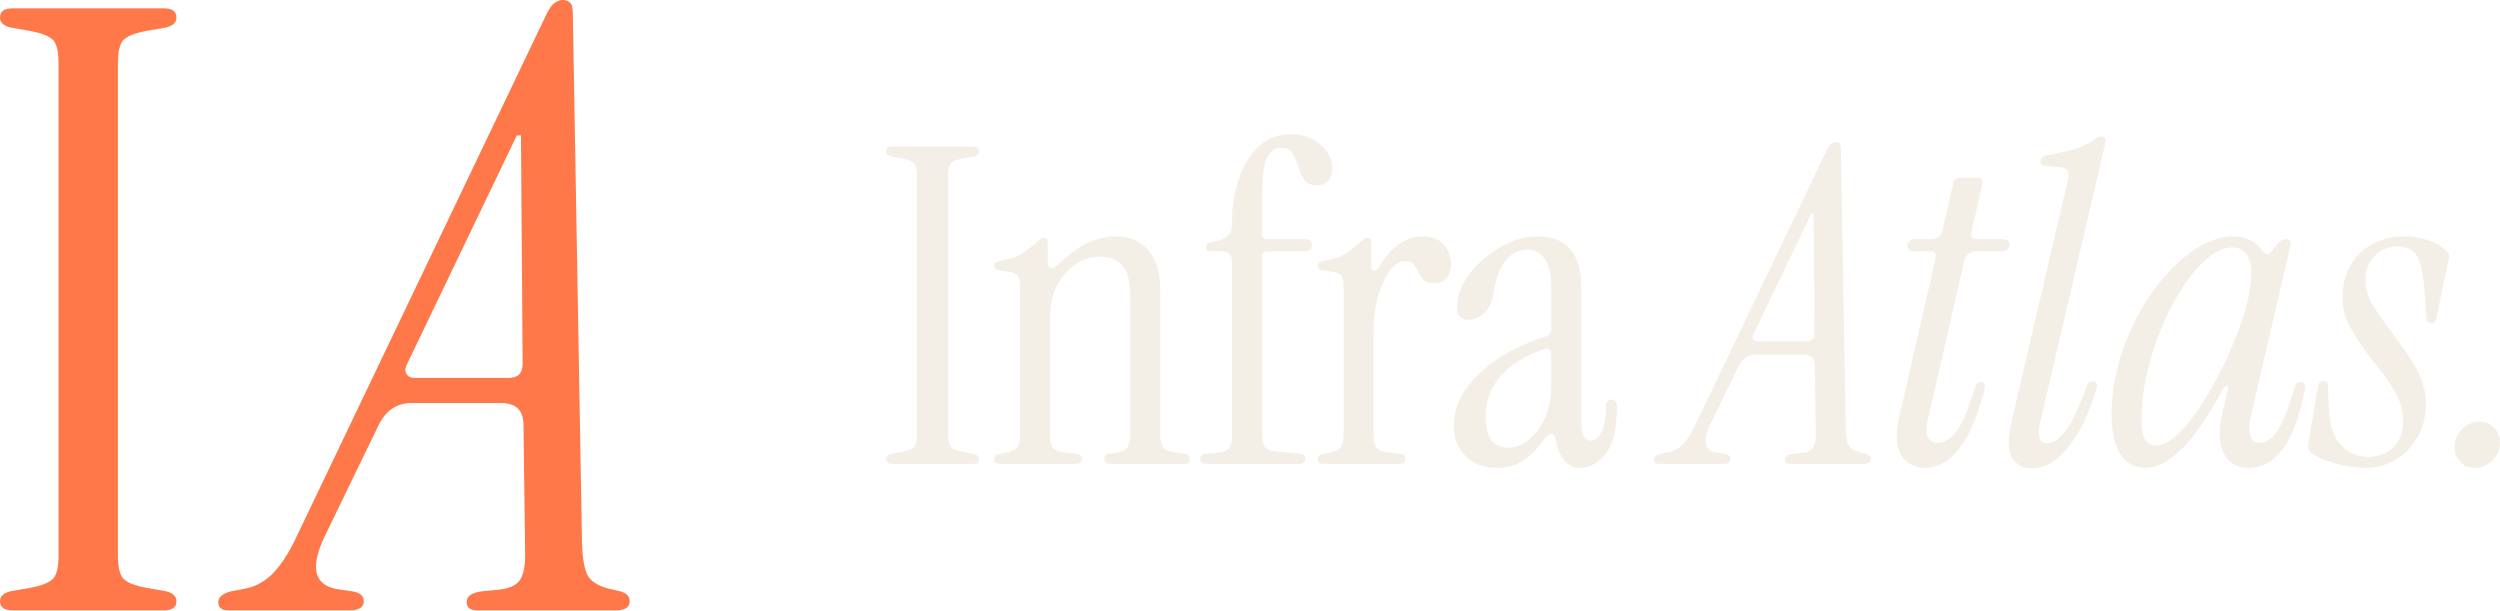
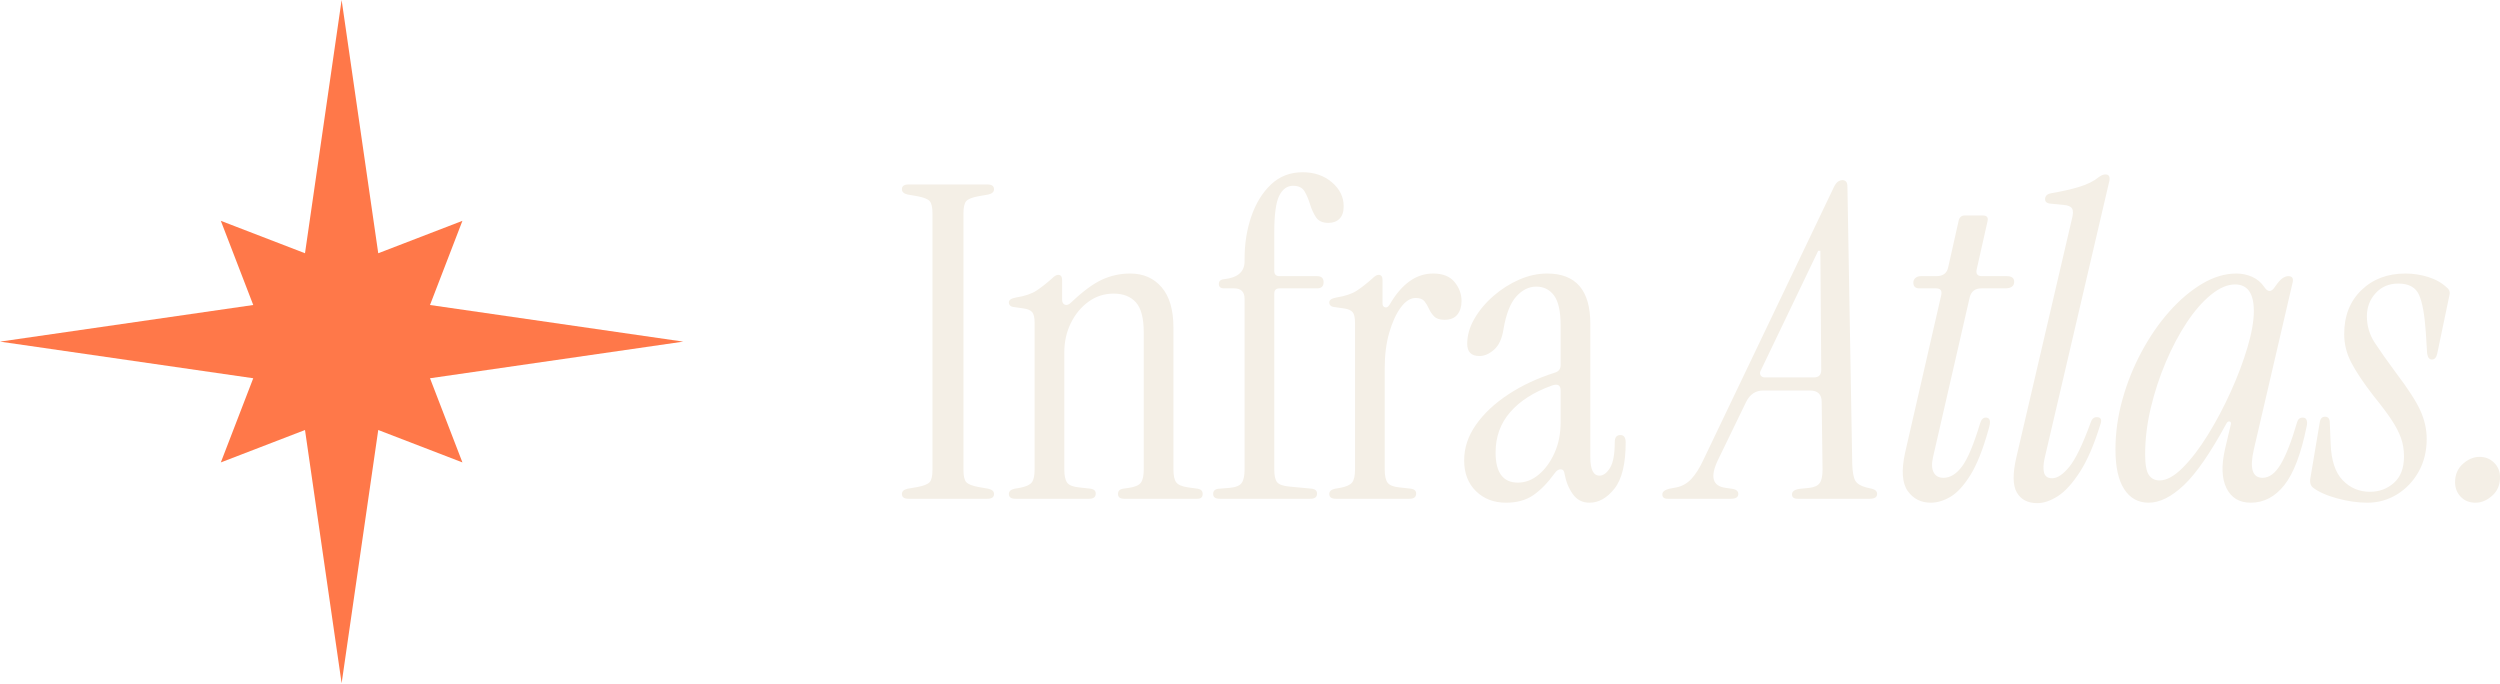
- <svg xmlns="http://www.w3.org/2000/svg" viewBox="0 0 409.56 100">
-   <g transform="translate(-2.60,100.00) scale(0.13699)">
-     <path d="M215 0L34 0Q19 0 19-11Q19-20 32-23L55-27Q76-31 82.50-38Q89-45 89-66L89-654Q89-675 82.50-682Q76-689 55-693L32-697Q19-700 19-709Q19-720 34-720L215-720Q230-720 230-709Q230-700 217-697L194-693Q173-689 166.50-682Q160-675 160-654L160-66Q160-45 166.50-38Q173-31 194-27L217-23Q230-20 230-11Q230 0 215 0" fill="#FF7849" />
-     <path d="M437 0L292 0Q280 0 280-10Q280-19 296-23L312-26Q332-30 346.50-45.50Q361-61 374-89L673-714Q678-724 683-727Q688-730 692-730Q697-730 700.50-727Q704-724 704-714L715-80Q716-52 722-41.50Q728-31 747-26L760-23Q772-20 772-11Q772 0 755 0L590 0Q577 0 577-10Q577-21 597-23L617-25Q634-27 640.50-36Q647-45 647-67L645-222Q645-248 618-248L511-248Q485-248 472-222L407-88Q380-31 425-25L439-23Q454-21 454-11Q454 0 437 0M515-278L627-278Q644-278 644-295L642-568L637-568L506-295Q502-288 505-283Q508-278 515-278" fill="#FF7849" />
+ <svg xmlns="http://www.w3.org/2000/svg" viewBox="0 0 365.90 100">
+   <g transform="translate(50.00,50.00) scale(0.5)">
+     <path d="M0.00 -100.00L10.72 -25.87L35.36 -35.36L25.87 -10.72L100.00 -0.00L25.87 10.72L35.36 35.36L10.72 25.87L0.00 100.00L-10.72 25.87L-35.36 35.36L-25.87 10.72L-100.00 0.00L-25.87 -10.72L-35.36 -35.36L-10.72 -25.87Z" fill="#FF7849" />
  </g>
-   <g transform="translate(143.78,76.00) scale(0.07222)">
+   <g transform="translate(130.79,73.00) scale(0.06389)">
    <path d="M215 0L34 0Q19 0 19-11Q19-20 32-23L55-27Q76-31 82.50-38Q89-45 89-66L89-654Q89-675 82.50-682Q76-689 55-693L32-697Q19-700 19-709Q19-720 34-720L215-720Q230-720 230-709Q230-700 217-697L194-693Q173-689 166.50-682Q160-675 160-654L160-66Q160-45 166.50-38Q173-31 194-27L217-23Q230-20 230-11Q230 0 215 0M448 0L279 0Q264 0 264-11Q264-20 277-23L289-25Q310-29 316.50-37.50Q323-46 323-67L323-403Q323-421 317.50-427.50Q312-434 298-436L277-439Q264-440 264-450Q264-458 280-461Q311-466 327.50-477Q344-488 362-504Q371-513 377-513Q386-513 386-501L386-456Q386-447 392.50-444.50Q399-442 407-450Q447-488 477.50-502Q508-516 542-516Q587-516 614-484.50Q641-453 641-392L641-67Q641-46 647.50-37.50Q654-29 675-26L697-23Q708-21 708-11Q708 0 696 0L528 0Q514 0 514-11Q514-21 525-23L539-25Q560-28 566.50-37Q573-46 573-67L573-381Q573-430 555-450Q537-470 504-470Q472-470 446.50-451.50Q421-433 406-402.50Q391-372 391-335L391-67Q391-46 397.50-37Q404-28 425-26L452-23Q463-21 463-12Q463 0 448 0M804-67L804-458Q804-482 780-482L757-482Q745-482 745-492Q745-502 757-503Q804-508 804-544L804-550Q804-602 819.50-647Q835-692 864.50-720Q894-748 937-748Q977-748 1004-725Q1031-702 1031-670Q1031-651 1021.50-641.50Q1012-632 996-632Q976-632 967.50-645Q959-658 954-674.50Q949-691 941.50-704Q934-717 915-717Q895-717 883.50-694.50Q872-672 872-610L872-522Q872-510 884-510L970-510Q985-510 985-496Q985-482 970-482L884-482Q872-482 872-470L872-67Q872-46 878.50-38Q885-30 906-28L959-23Q970-21 970-12Q970 0 955 0L747 0Q732 0 732-11Q732-22 745-23L770-25Q791-27 797.50-36.50Q804-46 804-67M1137-446Q1178-516 1236-516Q1269-516 1285-496.50Q1301-477 1301-453Q1301-434 1291.50-422Q1282-410 1262-410Q1246-410 1238.50-417.50Q1231-425 1226.50-435Q1222-445 1216-452.50Q1210-460 1196-460Q1178-460 1162-438.50Q1146-417 1135.50-381Q1125-345 1125-299L1125-67Q1125-46 1131.50-37Q1138-28 1159-26L1186-23Q1197-21 1197-12Q1197 0 1182 0L1013 0Q998 0 998-11Q998-20 1011-23L1023-25Q1044-29 1050.50-37.50Q1057-46 1057-67L1057-403Q1057-421 1051.50-427.50Q1046-434 1032-436L1011-439Q998-440 998-450Q998-458 1014-461Q1045-466 1061.50-477Q1078-488 1096-504Q1105-513 1111-513Q1120-513 1120-501L1120-447Q1120-440 1126-438.50Q1132-437 1137-446M1403 9Q1361 9 1334-17.50Q1307-44 1307-88Q1307-131 1334-169.50Q1361-208 1408-239Q1455-270 1515-289Q1528-293 1528-306L1528-397Q1528-445 1513-465.50Q1498-486 1472-486Q1447-486 1426.50-463.50Q1406-441 1397-388Q1392-356 1375.50-341.50Q1359-327 1342-327Q1314-327 1314-355Q1314-384 1330.50-412.50Q1347-441 1374-464.50Q1401-488 1433-502Q1465-516 1497-516Q1596-516 1596-401L1596-95Q1596-53 1617-53Q1630-53 1641-70.50Q1652-88 1652-130Q1652-146 1665-146Q1677-146 1677-129Q1677-56 1651.50-23.50Q1626 9 1594 9Q1570 9 1556-10.50Q1542-30 1537-57Q1536-67 1528.50-67.50Q1521-68 1514-58Q1490-25 1465-8Q1440 9 1403 9M1430-37Q1456-37 1478-55.50Q1500-74 1514-105Q1528-136 1528-175L1528-248Q1528-267 1507-259Q1446-237 1412.50-198.50Q1379-160 1379-106Q1379-37 1430-37" fill="#F4EFE6" />
    <path d="M1918 0L1773 0Q1761 0 1761-10Q1761-19 1777-23L1793-26Q1813-30 1827.50-45.50Q1842-61 1855-89L2154-714Q2159-724 2164-727Q2169-730 2173-730Q2178-730 2181.50-727Q2185-724 2185-714L2196-80Q2197-52 2203-41.50Q2209-31 2228-26L2241-23Q2253-20 2253-11Q2253 0 2236 0L2071 0Q2058 0 2058-10Q2058-21 2078-23L2098-25Q2115-27 2121.50-36Q2128-45 2128-67L2126-222Q2126-248 2099-248L1992-248Q1966-248 1953-222L1888-88Q1861-31 1906-25L1920-23Q1935-21 1935-11Q1935 0 1918 0M1996-278L2108-278Q2125-278 2125-295L2123-568L2118-568L1987-295Q1983-288 1986-283Q1989-278 1996-278M2376 9Q2342 9 2323-18Q2304-45 2317-105L2400-467Q2403-482 2388-482L2350-482Q2336-482 2336-495Q2336-502 2341-506Q2346-510 2353-510L2389-510Q2412-510 2416-531L2440-638Q2443-649 2454-649L2495-649Q2509-649 2506-636L2481-525Q2478-510 2493-510L2550-510Q2567-510 2567-497Q2567-482 2546-482L2492-482Q2470-482 2465-461L2381-95Q2376-73 2382.50-60.50Q2389-48 2405-48Q2428-48 2447.50-74Q2467-100 2489-173Q2493-186 2502-186Q2509-186 2511-180Q2513-174 2508-158Q2489-90 2466.50-54Q2444-18 2421-4.50Q2398 9 2376 9M2620 10Q2587 10 2573-14.50Q2559-39 2572-95L2699-640Q2704-658 2699.50-665Q2695-672 2681-673L2651-676Q2636-677 2638-689Q2640-698 2652-700Q2688-706 2716-714.50Q2744-723 2761-737Q2769-743 2776-743Q2788-743 2785-728L2637-94Q2632-72 2635.50-59.50Q2639-47 2654-47Q2672-47 2693.50-73.50Q2715-100 2742-174Q2746-187 2756-187Q2771-187 2764-169Q2743-101 2717.50-61.50Q2692-22 2667-6Q2642 10 2620 10M2875 9Q2839 9 2819-22Q2799-53 2799-113Q2799-170 2815-227.50Q2831-285 2859-337Q2887-389 2922.50-429Q2958-469 2997.50-492.50Q3037-516 3076-516Q3095-516 3112-508.50Q3129-501 3140-485Q3146-476 3152-476Q3158-476 3164-485Q3175-501 3182-505.50Q3189-510 3195-510Q3208-510 3205-496L3116-113Q3101-48 3136-48Q3159-48 3177.50-79Q3196-110 3215-175Q3218-186 3228-186Q3235-186 3237-180Q3239-174 3237-166Q3218-72 3186-31.50Q3154 9 3109 9Q3070 9 3053.50-24Q3037-57 3050-114L3063-169Q3065-176 3060.50-177Q3056-178 3053-172Q2998-71 2955.50-31Q2913 9 2875 9M2900-42Q2924-42 2953-71Q2982-100 3010.50-146Q3039-192 3063-245Q3087-298 3101.50-347Q3116-396 3116-430Q3116-491 3073-491Q3047-491 3018-467.50Q2989-444 2962.50-404Q2936-364 2914.50-313.50Q2893-263 2880-208.50Q2867-154 2867-102Q2867-67 2875.50-54.50Q2884-42 2900-42M3376 9Q3343 9 3306.50-1Q3270-11 3251-26Q3244-32 3245-44L3267-175Q3269-188 3279-188Q3290-188 3290-174L3292-126Q3294-69 3319.50-42.50Q3345-16 3382-16Q3414-16 3437-36.50Q3460-57 3460-97Q3460-120 3453-139.50Q3446-159 3431-181.50Q3416-204 3390-236Q3356-280 3339.50-311.50Q3323-343 3323-377Q3323-440 3362.50-478Q3402-516 3463-516Q3490-516 3515.50-508Q3541-500 3558-484Q3567-477 3564-466L3536-332Q3533-319 3524-319Q3515-319 3513-333L3510-381Q3506-441 3494.50-467Q3483-493 3447-493Q3415-493 3395-471Q3375-449 3375-418Q3375-385 3393-357.50Q3411-330 3442-288Q3483-234 3497.50-202Q3512-170 3512-137Q3512-95 3493.50-62Q3475-29 3444-10Q3413 9 3376 9M3624 9Q3603 9 3590-4.50Q3577-18 3577-38Q3577-64 3595-80Q3613-96 3633-96Q3653-96 3666.50-82.50Q3680-69 3680-49Q3680-23 3662-7Q3644 9 3624 9" fill="#F4EFE6" />
  </g>
</svg>
